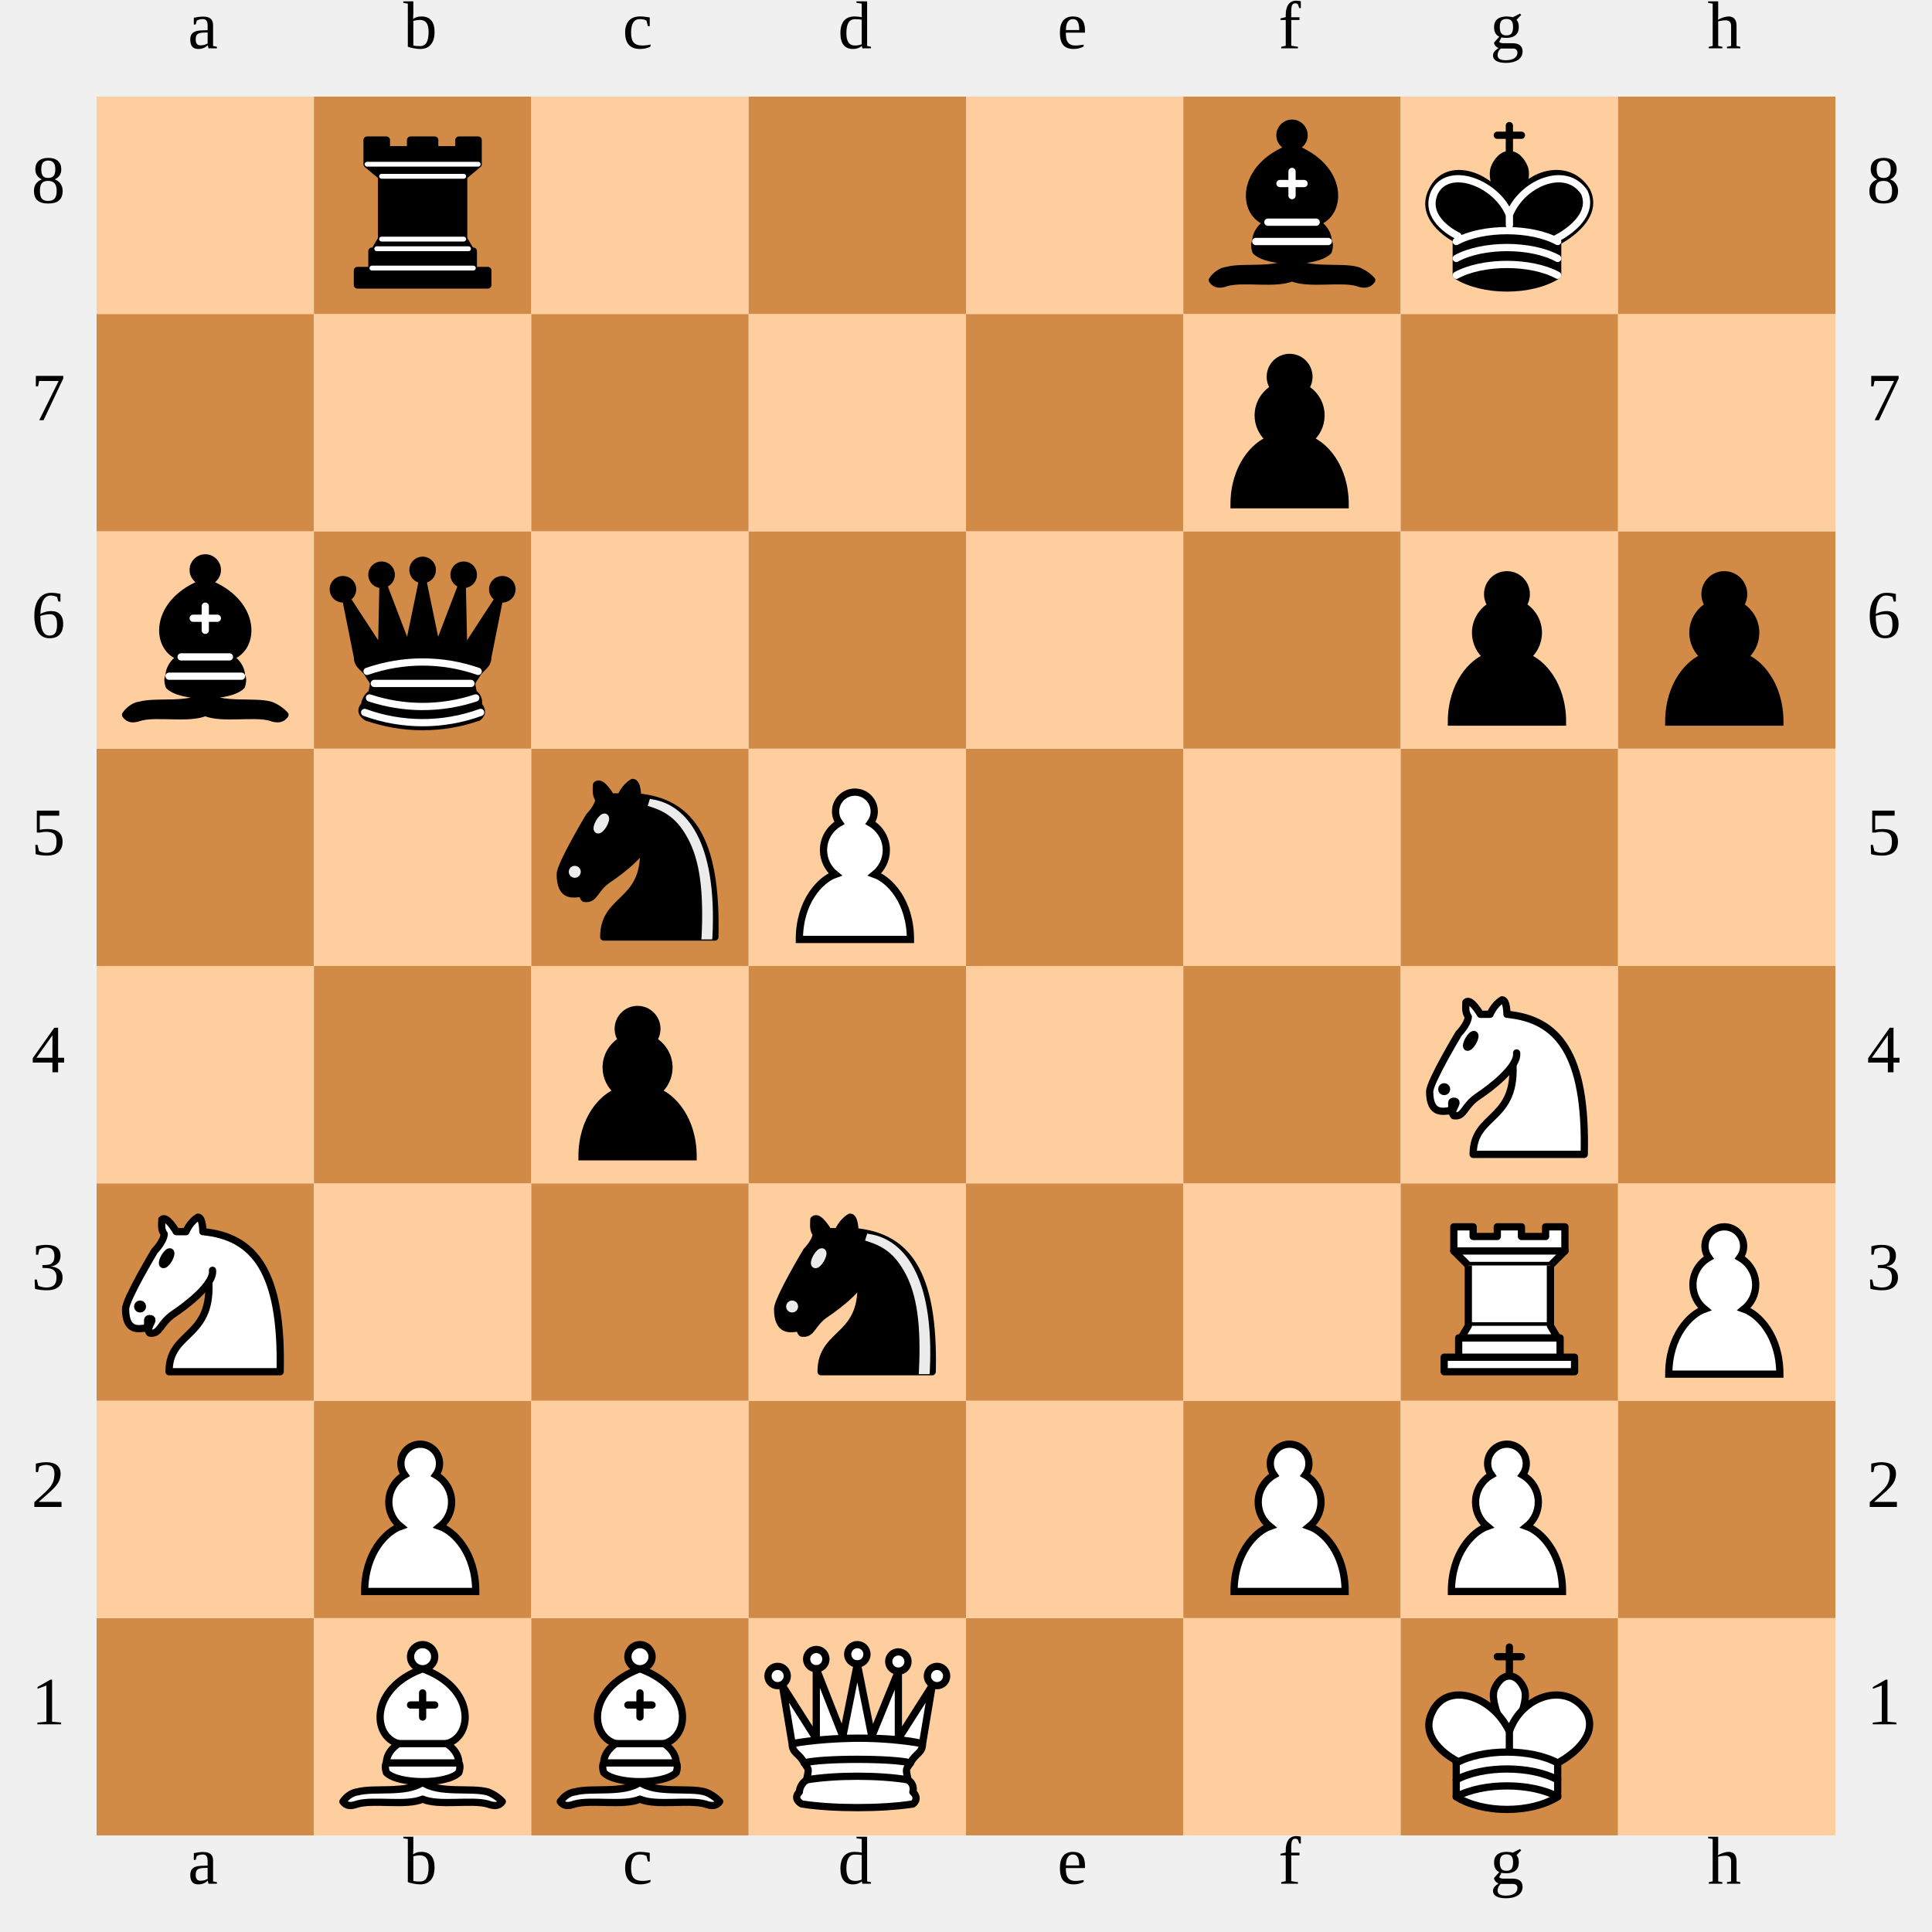
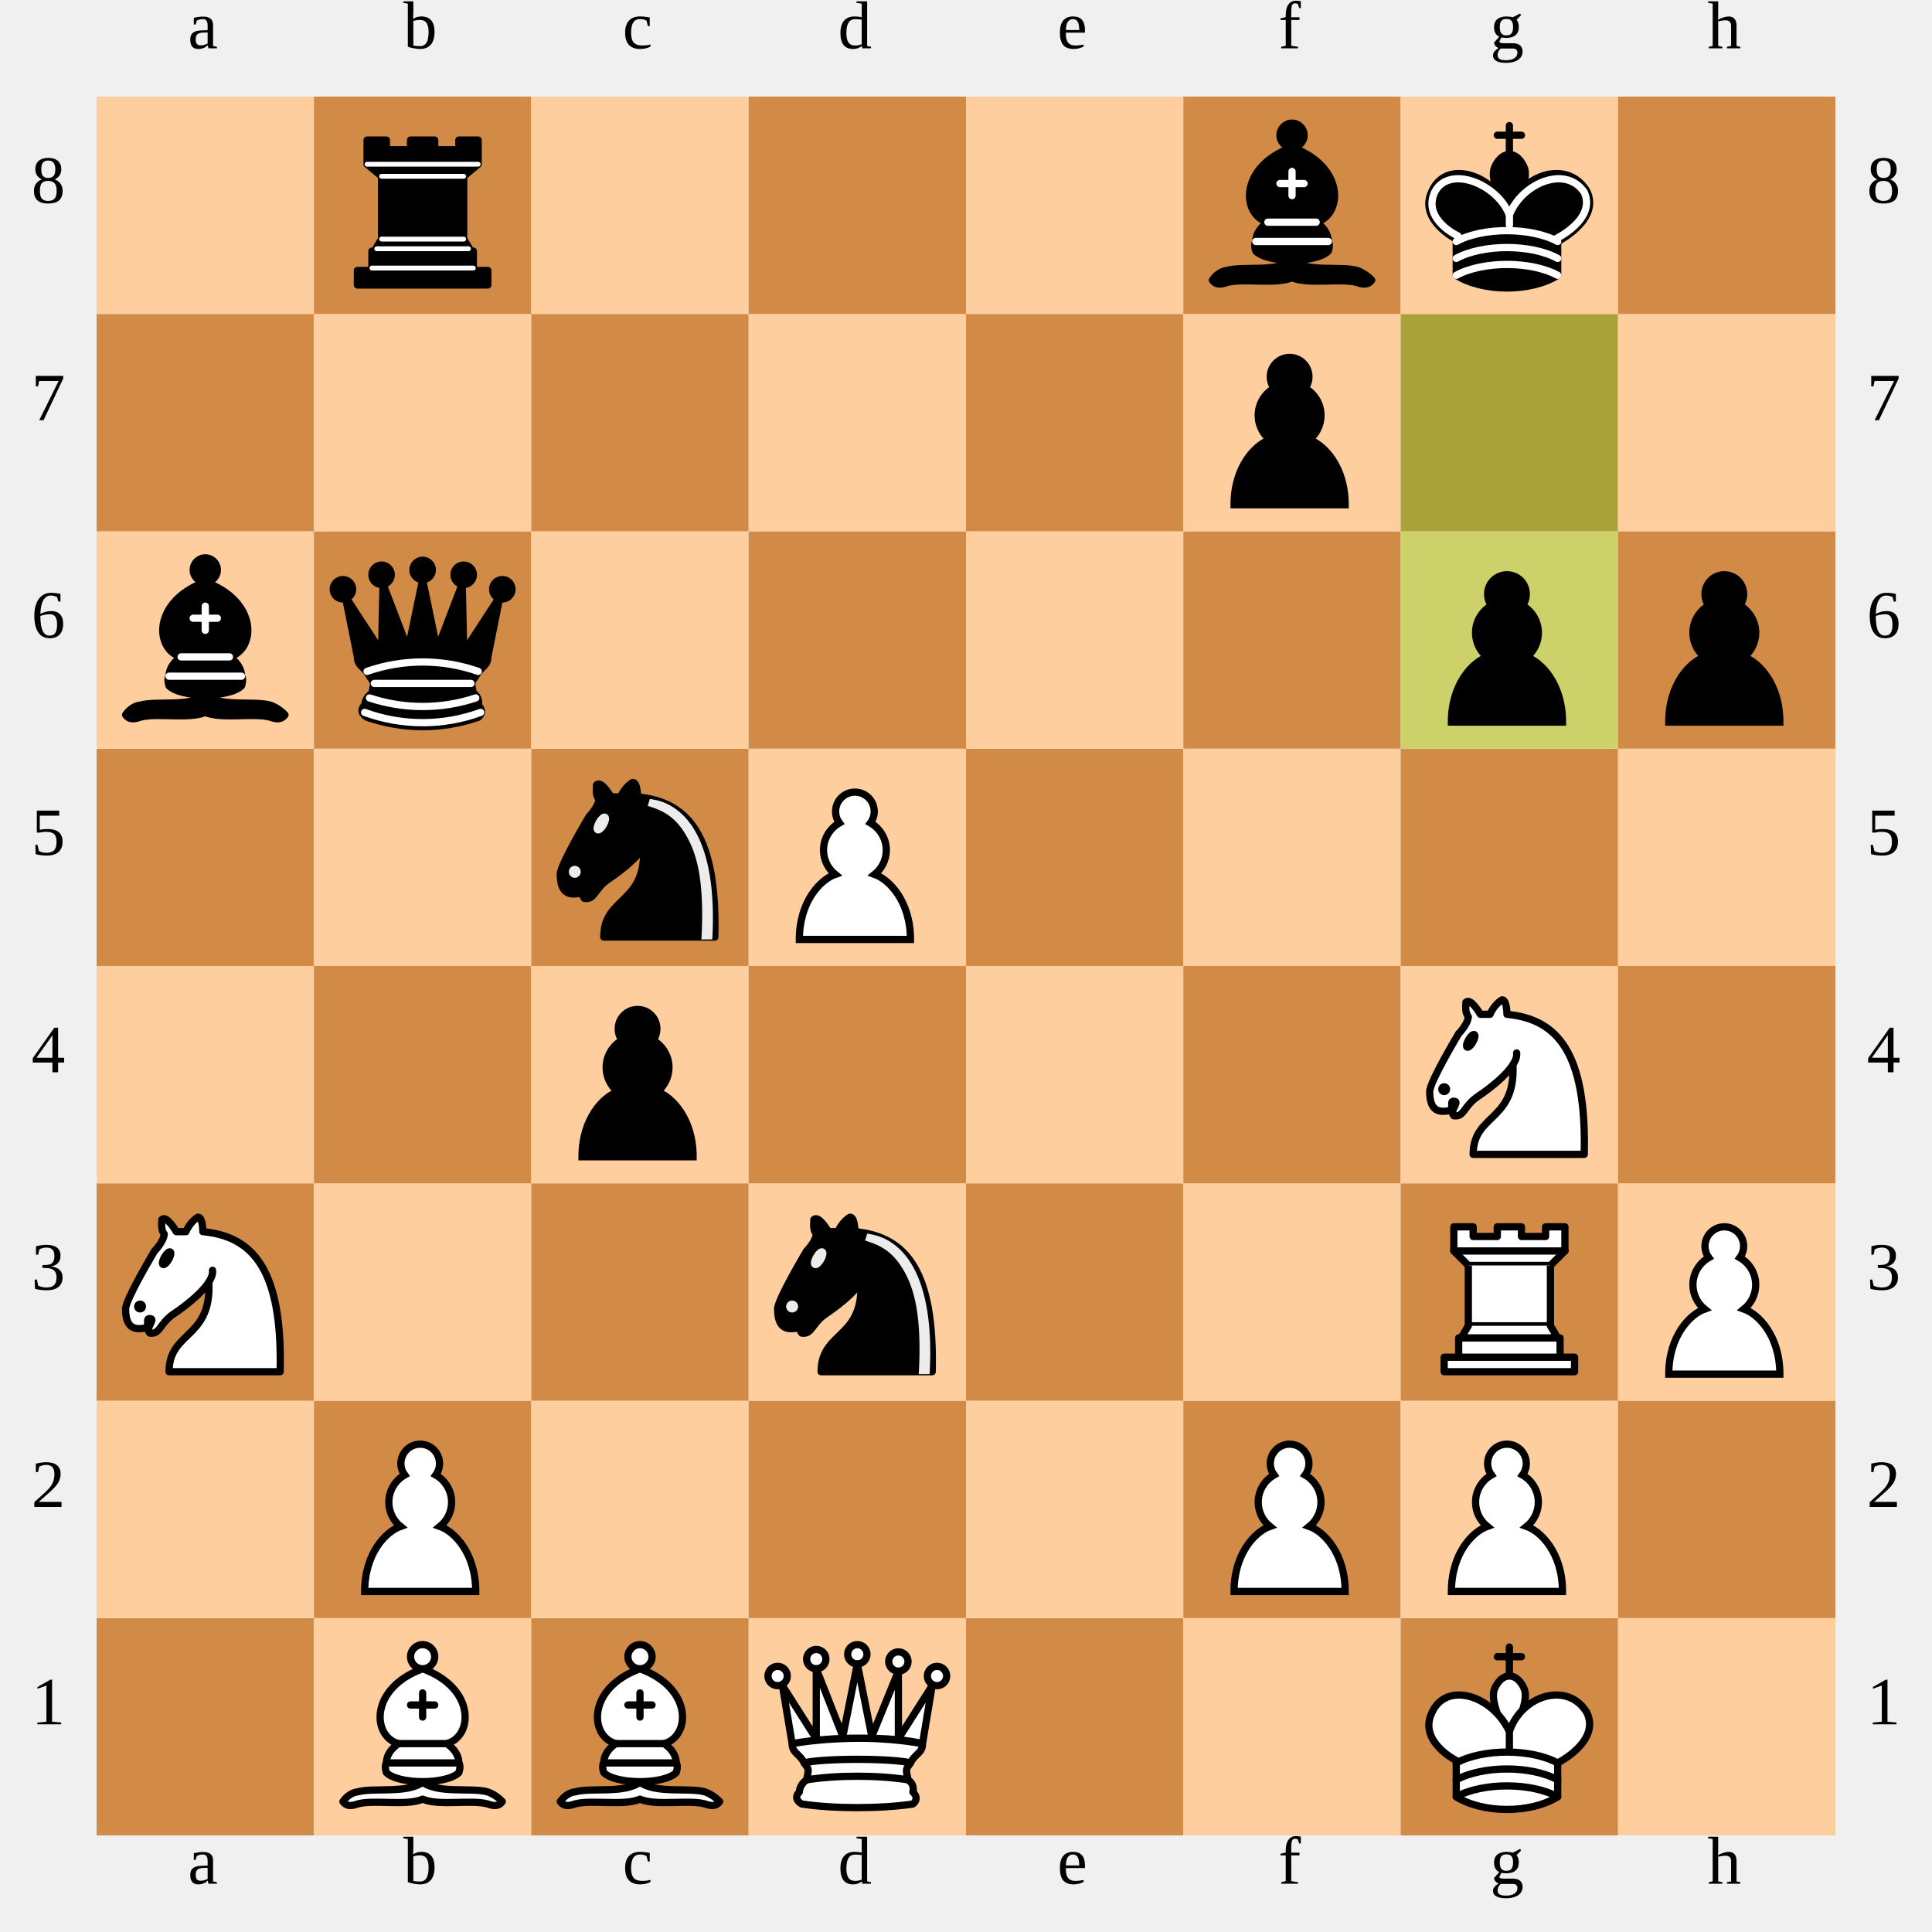
<svg xmlns="http://www.w3.org/2000/svg" xmlns:xlink="http://www.w3.org/1999/xlink" height="400" version="1.1" viewBox="0 0 400 400" width="400">
  <defs>
    <g class="white pawn" id="white-pawn">
      <path d="M22 9c-2.21 0-4 1.79-4 4 0 .89.29 1.71.78 2.38-1.95 1.12-3.28 3.21-3.28 5.62 0 2.03.94 3.84 2.41 5.03-3 1.06-7.41 5.55-7.41 13.47h23c0-7.92-4.41-12.41-7.41-13.47 1.47-1.19 2.41-3 2.41-5.03 0-2.41-1.33-4.5-3.28-5.62.49-.67.78-1.49.78-2.38 0-2.21-1.79-4-4-4z" fill="#fff" stroke="#000" stroke-linecap="round" stroke-width="1.5" />
    </g>
    <g class="white knight" fill="none" fill-rule="evenodd" id="white-knight" stroke="#000" stroke-linecap="round" stroke-linejoin="round" stroke-width="1.5">
      <path d="M 22,10 C 32.5,11 38.5,18 38,39 L 15,39 C 15,30 25,32.5 23,18" style="fill:#ffffff; stroke:#000000;" />
      <path d="M 24,18 C 24.38,20.91 18.45,25.37 16,27 C 13,29 13.18,31.34 11,31 C 9.958,30.06 12.41,27.96 11,28 C 10,28 11.19,29.23 10,30 C 9,30 5.997,31 6,26 C 6,24 12,14 12,14 C 12,14 13.89,12.1 14,10.5 C 13.27,9.506 13.5,8.5 13.5,7.5 C 14.5,6.5 16.5,10 16.5,10 L 18.5,10 C 18.5,10 19.28,8.008 21,7 C 22,7 22,10 22,10" style="fill:#ffffff; stroke:#000000;" />
      <path d="M 9.5 25.5 A 0.5 0.5 0 1 1 8.5,25.5 A 0.5 0.5 0 1 1 9.5 25.5 z" style="fill:#000000; stroke:#000000;" />
      <path d="M 15 15.5 A 0.5 1.5 0 1 1 14,15.5 A 0.5 1.5 0 1 1 15 15.5 z" style="fill:#000000; stroke:#000000;" transform="matrix(0.866,0.5,-0.5,0.866,9.693,-5.173)" />
    </g>
    <g class="white bishop" fill="none" fill-rule="evenodd" id="white-bishop" stroke="#000" stroke-linecap="round" stroke-linejoin="round" stroke-width="1.5">
      <g fill="#fff" stroke-linecap="butt">
        <path d="M9 36c3.39-.97 10.11.43 13.5-2 3.39 2.43 10.11 1.03 13.5 2 0 0 1.65.54 3 2-.68.97-1.65.99-3 .5-3.39-.97-10.11.46-13.5-1-3.39 1.46-10.11.03-13.5 1-1.354.49-2.323.47-3-.5 1.354-1.94 3-2 3-2zM15 32c2.5 2.5 12.5 2.5 15 0 .5-1.5 0-2 0-2 0-2.5-2.5-4-2.5-4 5.5-1.5 6-11.5-5-15.5-11 4-10.5 14-5 15.5 0 0-2.5 1.5-2.5 4 0 0-.5.5 0 2zM25 8a2.5 2.5 0 1 1-5 0 2.5 2.5 0 1 1 5 0z" />
      </g>
      <path d="M17.5 26h10M15 30h15m-7.5-14.5v5M20 18h5" stroke-linejoin="miter" />
    </g>
    <g class="white rook" fill="#fff" fill-rule="evenodd" id="white-rook" stroke="#000" stroke-linecap="round" stroke-linejoin="round" stroke-width="1.5">
      <path d="M9 39h27v-3H9v3zM12 36v-4h21v4H12zM11 14V9h4v2h5V9h5v2h5V9h4v5" stroke-linecap="butt" />
      <path d="M34 14l-3 3H14l-3-3" />
      <path d="M31 17v12.5H14V17" stroke-linecap="butt" stroke-linejoin="miter" />
      <path d="M31 29.5l1.5 2.5h-20l1.5-2.5" />
      <path d="M11 14h23" fill="none" stroke-linejoin="miter" />
    </g>
    <g class="white queen" fill="#fff" fill-rule="evenodd" id="white-queen" stroke="#000" stroke-linecap="round" stroke-linejoin="round" stroke-width="1.5">
      <path d="M8 12a2 2 0 1 1-4 0 2 2 0 1 1 4 0zM24.5 7.5a2 2 0 1 1-4 0 2 2 0 1 1 4 0zM41 12a2 2 0 1 1-4 0 2 2 0 1 1 4 0zM16 8.5a2 2 0 1 1-4 0 2 2 0 1 1 4 0zM33 9a2 2 0 1 1-4 0 2 2 0 1 1 4 0z" />
      <path d="M9 26c8.5-1.5 21-1.5 27 0l2-12-7 11V11l-5.5 13.5-3-15-3 15-5.5-14V25L7 14l2 12zM9 26c0 2 1.5 2 2.5 4 1 1.5 1 1 .5 3.5-1.5 1-1.5 2.5-1.5 2.5-1.5 1.5.5 2.5.5 2.5 6.5 1 16.5 1 23 0 0 0 1.5-1 0-2.5 0 0 .5-1.5-1-2.5-.5-2.5-.5-2 .5-3.5 1-2 2.5-2 2.5-4-8.5-1.5-18.5-1.5-27 0z" stroke-linecap="butt" />
      <path d="M11.5 30c3.5-1 18.5-1 22 0M12 33.5c6-1 15-1 21 0" fill="none" />
    </g>
    <g class="white king" fill="none" fill-rule="evenodd" id="white-king" stroke="#000" stroke-linecap="round" stroke-linejoin="round" stroke-width="1.5">
      <path d="M22.5 11.63V6M20 8h5" stroke-linejoin="miter" />
      <path d="M22.5 25s4.5-7.5 3-10.5c0 0-1-2.5-3-2.5s-3 2.5-3 2.5c-1.5 3 3 10.5 3 10.5" fill="#fff" stroke-linecap="butt" stroke-linejoin="miter" />
      <path d="M11.5 37c5.5 3.5 15.5 3.5 21 0v-7s9-4.5 6-10.5c-4-6.5-13.5-3.5-16 4V27v-3.5c-3.5-7.5-13-10.5-16-4-3 6 5 10 5 10V37z" fill="#fff" />
      <path d="M11.5 30c5.5-3 15.5-3 21 0m-21 3.5c5.5-3 15.5-3 21 0m-21 3.5c5.5-3 15.5-3 21 0" />
    </g>
    <g class="black pawn" id="black-pawn">
      <path d="M22 9c-2.21 0-4 1.79-4 4 0 .89.29 1.71.78 2.38-1.95 1.12-3.28 3.21-3.28 5.62 0 2.03.94 3.84 2.41 5.03-3 1.06-7.41 5.55-7.41 13.47h23c0-7.92-4.41-12.41-7.41-13.47 1.47-1.19 2.41-3 2.41-5.03 0-2.41-1.33-4.5-3.28-5.62.49-.67.78-1.49.78-2.38 0-2.21-1.79-4-4-4z" stroke="#000" stroke-linecap="round" stroke-width="1.5" />
    </g>
    <g class="black knight" fill="none" fill-rule="evenodd" id="black-knight" stroke="#000" stroke-linecap="round" stroke-linejoin="round" stroke-width="1.5">
      <path d="M 22,10 C 32.5,11 38.5,18 38,39 L 15,39 C 15,30 25,32.5 23,18" style="fill:#000000; stroke:#000000;" />
      <path d="M 24,18 C 24.38,20.91 18.45,25.37 16,27 C 13,29 13.18,31.34 11,31 C 9.958,30.06 12.41,27.96 11,28 C 10,28 11.19,29.23 10,30 C 9,30 5.997,31 6,26 C 6,24 12,14 12,14 C 12,14 13.89,12.1 14,10.5 C 13.27,9.506 13.5,8.5 13.5,7.5 C 14.5,6.5 16.5,10 16.5,10 L 18.5,10 C 18.5,10 19.28,8.008 21,7 C 22,7 22,10 22,10" style="fill:#000000; stroke:#000000;" />
      <path d="M 9.5 25.5 A 0.5 0.5 0 1 1 8.5,25.5 A 0.5 0.5 0 1 1 9.5 25.5 z" style="fill:#ececec; stroke:#ececec;" />
      <path d="M 15 15.5 A 0.5 1.5 0 1 1 14,15.5 A 0.5 1.5 0 1 1 15 15.5 z" style="fill:#ececec; stroke:#ececec;" transform="matrix(0.866,0.5,-0.5,0.866,9.693,-5.173)" />
      <path d="M 24.55,10.4 L 24.1,11.85 L 24.6,12 C 27.75,13 30.25,14.49 32.5,18.75 C 34.75,23.01 35.75,29.06 35.25,39 L 35.2,39.5 L 37.45,39.5 L 37.5,39 C 38,28.94 36.62,22.15 34.25,17.66 C 31.88,13.17 28.46,11.02 25.06,10.5 L 24.55,10.4 z " style="fill:#ececec; stroke:none;" />
    </g>
    <g class="black bishop" fill="none" fill-rule="evenodd" id="black-bishop" stroke="#000" stroke-linecap="round" stroke-linejoin="round" stroke-width="1.5">
      <path d="M9 36c3.39-.97 10.11.43 13.5-2 3.39 2.43 10.11 1.03 13.5 2 0 0 1.65.54 3 2-.68.97-1.65.99-3 .5-3.39-.97-10.11.46-13.5-1-3.39 1.46-10.11.03-13.5 1-1.354.49-2.323.47-3-.5 1.354-1.94 3-2 3-2zm6-4c2.5 2.5 12.5 2.5 15 0 .5-1.5 0-2 0-2 0-2.5-2.5-4-2.5-4 5.5-1.5 6-11.5-5-15.5-11 4-10.5 14-5 15.5 0 0-2.5 1.5-2.5 4 0 0-.5.5 0 2zM25 8a2.5 2.5 0 1 1-5 0 2.5 2.5 0 1 1 5 0z" fill="#000" stroke-linecap="butt" />
      <path d="M17.5 26h10M15 30h15m-7.5-14.5v5M20 18h5" stroke="#fff" stroke-linejoin="miter" />
    </g>
    <g class="black rook" fill="#000" fill-rule="evenodd" id="black-rook" stroke="#000" stroke-linecap="round" stroke-linejoin="round" stroke-width="1.5">
      <path d="M9 39h27v-3H9v3zM12.5 32l1.5-2.5h17l1.5 2.5h-20zM12 36v-4h21v4H12z" stroke-linecap="butt" />
      <path d="M14 29.5v-13h17v13H14z" stroke-linecap="butt" stroke-linejoin="miter" />
      <path d="M14 16.5L11 14h23l-3 2.5H14zM11 14V9h4v2h5V9h5v2h5V9h4v5H11z" stroke-linecap="butt" />
      <path d="M12 35.5h21M13 31.5h19M14 29.5h17M14 16.5h17M11 14h23" fill="none" stroke="#fff" stroke-linejoin="miter" stroke-width="1" />
    </g>
    <g class="black queen" fill="#000" fill-rule="evenodd" id="black-queen" stroke="#000" stroke-linecap="round" stroke-linejoin="round" stroke-width="1.5">
      <g fill="#000" stroke="none">
        <circle cx="6" cy="12" r="2.75" />
        <circle cx="14" cy="9" r="2.75" />
        <circle cx="22.5" cy="8" r="2.75" />
        <circle cx="31" cy="9" r="2.75" />
        <circle cx="39" cy="12" r="2.75" />
      </g>
      <path d="M9 26c8.5-1.5 21-1.5 27 0l2.5-12.5L31 25l-.3-14.1-5.2 13.6-3-14.5-3 14.5-5.2-13.6L14 25 6.5 13.5 9 26zM9 26c0 2 1.5 2 2.5 4 1 1.5 1 1 .5 3.5-1.5 1-1.5 2.5-1.5 2.5-1.5 1.5.5 2.5.5 2.5 6.5 1 16.5 1 23 0 0 0 1.5-1 0-2.5 0 0 .5-1.5-1-2.5-.5-2.5-.5-2 .5-3.5 1-2 2.5-2 2.5-4-8.5-1.5-18.5-1.5-27 0z" stroke-linecap="butt" />
      <path d="M11 38.5a35 35 1 0 0 23 0" fill="none" stroke-linecap="butt" />
      <path d="M11 29a35 35 1 0 1 23 0M12.5 31.5h20M11.5 34.5a35 35 1 0 0 22 0M10.5 37.5a35 35 1 0 0 24 0" fill="none" stroke="#fff" />
    </g>
    <g class="black king" fill="none" fill-rule="evenodd" id="black-king" stroke="#000" stroke-linecap="round" stroke-linejoin="round" stroke-width="1.5">
      <path d="M22.5 11.63V6" stroke-linejoin="miter" />
      <path d="M22.5 25s4.5-7.5 3-10.5c0 0-1-2.5-3-2.5s-3 2.5-3 2.5c-1.5 3 3 10.5 3 10.5" fill="#000" stroke-linecap="butt" stroke-linejoin="miter" />
      <path d="M11.5 37c5.5 3.5 15.5 3.5 21 0v-7s9-4.5 6-10.5c-4-6.5-13.5-3.5-16 4V27v-3.5c-3.5-7.5-13-10.5-16-4-3 6 5 10 5 10V37z" fill="#000" />
      <path d="M20 8h5" stroke-linejoin="miter" />
      <path d="M32 29.5s8.5-4 6.03-9.65C34.15 14 25 18 22.5 24.5l.01 2.1-.01-2.1C20 18 9.906 14 6.997 19.85c-2.497 5.65 4.853 9 4.853 9M11.5 30c5.5-3 15.5-3 21 0m-21 3.5c5.5-3 15.5-3 21 0m-21 3.5c5.5-3 15.5-3 21 0" stroke="#fff" />
    </g>
  </defs>
  <rect class="square dark a1" fill="#d18b47" height="45" stroke="none" width="45" x="20" y="335" />
  <rect class="square light b1" fill="#ffce9e" height="45" stroke="none" width="45" x="65" y="335" />
  <use transform="translate(65, 335)" xlink:href="#white-bishop" />
  <rect class="square dark c1" fill="#d18b47" height="45" stroke="none" width="45" x="110" y="335" />
  <use transform="translate(110, 335)" xlink:href="#white-bishop" />
  <rect class="square light d1" fill="#ffce9e" height="45" stroke="none" width="45" x="155" y="335" />
  <use transform="translate(155, 335)" xlink:href="#white-queen" />
  <rect class="square dark e1" fill="#d18b47" height="45" stroke="none" width="45" x="200" y="335" />
  <rect class="square light f1" fill="#ffce9e" height="45" stroke="none" width="45" x="245" y="335" />
  <rect class="square dark g1" fill="#d18b47" height="45" stroke="none" width="45" x="290" y="335" />
  <use transform="translate(290, 335)" xlink:href="#white-king" />
  <rect class="square light h1" fill="#ffce9e" height="45" stroke="none" width="45" x="335" y="335" />
  <rect class="square light a2" fill="#ffce9e" height="45" stroke="none" width="45" x="20" y="290" />
  <rect class="square dark b2" fill="#d18b47" height="45" stroke="none" width="45" x="65" y="290" />
  <use transform="translate(65, 290)" xlink:href="#white-pawn" />
  <rect class="square light c2" fill="#ffce9e" height="45" stroke="none" width="45" x="110" y="290" />
  <rect class="square dark d2" fill="#d18b47" height="45" stroke="none" width="45" x="155" y="290" />
  <rect class="square light e2" fill="#ffce9e" height="45" stroke="none" width="45" x="200" y="290" />
  <rect class="square dark f2" fill="#d18b47" height="45" stroke="none" width="45" x="245" y="290" />
  <use transform="translate(245, 290)" xlink:href="#white-pawn" />
  <rect class="square light g2" fill="#ffce9e" height="45" stroke="none" width="45" x="290" y="290" />
  <use transform="translate(290, 290)" xlink:href="#white-pawn" />
  <rect class="square dark h2" fill="#d18b47" height="45" stroke="none" width="45" x="335" y="290" />
  <rect class="square dark a3" fill="#d18b47" height="45" stroke="none" width="45" x="20" y="245" />
  <use transform="translate(20, 245)" xlink:href="#white-knight" />
  <rect class="square light b3" fill="#ffce9e" height="45" stroke="none" width="45" x="65" y="245" />
  <rect class="square dark c3" fill="#d18b47" height="45" stroke="none" width="45" x="110" y="245" />
  <rect class="square light d3" fill="#ffce9e" height="45" stroke="none" width="45" x="155" y="245" />
  <use transform="translate(155, 245)" xlink:href="#black-knight" />
  <rect class="square dark e3" fill="#d18b47" height="45" stroke="none" width="45" x="200" y="245" />
  <rect class="square light f3" fill="#ffce9e" height="45" stroke="none" width="45" x="245" y="245" />
  <rect class="square dark g3" fill="#d18b47" height="45" stroke="none" width="45" x="290" y="245" />
  <use transform="translate(290, 245)" xlink:href="#white-rook" />
  <rect class="square light h3" fill="#ffce9e" height="45" stroke="none" width="45" x="335" y="245" />
  <use transform="translate(335, 245)" xlink:href="#white-pawn" />
  <rect class="square light a4" fill="#ffce9e" height="45" stroke="none" width="45" x="20" y="200" />
  <rect class="square dark b4" fill="#d18b47" height="45" stroke="none" width="45" x="65" y="200" />
  <rect class="square light c4" fill="#ffce9e" height="45" stroke="none" width="45" x="110" y="200" />
  <use transform="translate(110, 200)" xlink:href="#black-pawn" />
  <rect class="square dark d4" fill="#d18b47" height="45" stroke="none" width="45" x="155" y="200" />
  <rect class="square light e4" fill="#ffce9e" height="45" stroke="none" width="45" x="200" y="200" />
  <rect class="square dark f4" fill="#d18b47" height="45" stroke="none" width="45" x="245" y="200" />
  <rect class="square light g4" fill="#ffce9e" height="45" stroke="none" width="45" x="290" y="200" />
  <use transform="translate(290, 200)" xlink:href="#white-knight" />
  <rect class="square dark h4" fill="#d18b47" height="45" stroke="none" width="45" x="335" y="200" />
  <rect class="square dark a5" fill="#d18b47" height="45" stroke="none" width="45" x="20" y="155" />
  <rect class="square light b5" fill="#ffce9e" height="45" stroke="none" width="45" x="65" y="155" />
  <rect class="square dark c5" fill="#d18b47" height="45" stroke="none" width="45" x="110" y="155" />
  <use transform="translate(110, 155)" xlink:href="#black-knight" />
  <rect class="square light d5" fill="#ffce9e" height="45" stroke="none" width="45" x="155" y="155" />
  <use transform="translate(155, 155)" xlink:href="#white-pawn" />
  <rect class="square dark e5" fill="#d18b47" height="45" stroke="none" width="45" x="200" y="155" />
  <rect class="square light f5" fill="#ffce9e" height="45" stroke="none" width="45" x="245" y="155" />
  <rect class="square dark g5" fill="#d18b47" height="45" stroke="none" width="45" x="290" y="155" />
  <rect class="square light h5" fill="#ffce9e" height="45" stroke="none" width="45" x="335" y="155" />
  <rect class="square light a6" fill="#ffce9e" height="45" stroke="none" width="45" x="20" y="110" />
  <use transform="translate(20, 110)" xlink:href="#black-bishop" />
  <rect class="square dark b6" fill="#d18b47" height="45" stroke="none" width="45" x="65" y="110" />
  <use transform="translate(65, 110)" xlink:href="#black-queen" />
  <rect class="square light c6" fill="#ffce9e" height="45" stroke="none" width="45" x="110" y="110" />
  <rect class="square dark d6" fill="#d18b47" height="45" stroke="none" width="45" x="155" y="110" />
  <rect class="square light e6" fill="#ffce9e" height="45" stroke="none" width="45" x="200" y="110" />
  <rect class="square dark f6" fill="#d18b47" height="45" stroke="none" width="45" x="245" y="110" />
-   <rect class="square light g6" fill="#ffce9e" height="45" stroke="none" width="45" x="290" y="110" />
+   <rect class="square light lastmove g6" fill="#cdd16a" height="45" stroke="none" width="45" x="290" y="110" />
  <use transform="translate(290, 110)" xlink:href="#black-pawn" />
  <rect class="square dark h6" fill="#d18b47" height="45" stroke="none" width="45" x="335" y="110" />
  <use transform="translate(335, 110)" xlink:href="#black-pawn" />
  <rect class="square dark a7" fill="#d18b47" height="45" stroke="none" width="45" x="20" y="65" />
  <rect class="square light b7" fill="#ffce9e" height="45" stroke="none" width="45" x="65" y="65" />
  <rect class="square dark c7" fill="#d18b47" height="45" stroke="none" width="45" x="110" y="65" />
  <rect class="square light d7" fill="#ffce9e" height="45" stroke="none" width="45" x="155" y="65" />
  <rect class="square dark e7" fill="#d18b47" height="45" stroke="none" width="45" x="200" y="65" />
  <rect class="square light f7" fill="#ffce9e" height="45" stroke="none" width="45" x="245" y="65" />
  <use transform="translate(245, 65)" xlink:href="#black-pawn" />
-   <rect class="square dark g7" fill="#d18b47" height="45" stroke="none" width="45" x="290" y="65" />
+   <rect class="square dark lastmove g7" fill="#aaa23b" height="45" stroke="none" width="45" x="290" y="65" />
  <rect class="square light h7" fill="#ffce9e" height="45" stroke="none" width="45" x="335" y="65" />
  <rect class="square light a8" fill="#ffce9e" height="45" stroke="none" width="45" x="20" y="20" />
  <rect class="square dark b8" fill="#d18b47" height="45" stroke="none" width="45" x="65" y="20" />
  <use transform="translate(65, 20)" xlink:href="#black-rook" />
  <rect class="square light c8" fill="#ffce9e" height="45" stroke="none" width="45" x="110" y="20" />
  <rect class="square dark d8" fill="#d18b47" height="45" stroke="none" width="45" x="155" y="20" />
  <rect class="square light e8" fill="#ffce9e" height="45" stroke="none" width="45" x="200" y="20" />
  <rect class="square dark f8" fill="#d18b47" height="45" stroke="none" width="45" x="245" y="20" />
  <use transform="translate(245, 20)" xlink:href="#black-bishop" />
  <rect class="square light g8" fill="#ffce9e" height="45" stroke="none" width="45" x="290" y="20" />
  <use transform="translate(290, 20)" xlink:href="#black-king" />
  <rect class="square dark h8" fill="#d18b47" height="45" stroke="none" width="45" x="335" y="20" />
  <text alignment-baseline="middle" font-size="14" text-anchor="middle" x="42" y="10">a</text>
  <text alignment-baseline="middle" font-size="14" text-anchor="middle" x="42" y="390">a</text>
  <text alignment-baseline="middle" font-size="14" text-anchor="middle" x="87" y="10">b</text>
  <text alignment-baseline="middle" font-size="14" text-anchor="middle" x="87" y="390">b</text>
  <text alignment-baseline="middle" font-size="14" text-anchor="middle" x="132" y="10">c</text>
  <text alignment-baseline="middle" font-size="14" text-anchor="middle" x="132" y="390">c</text>
  <text alignment-baseline="middle" font-size="14" text-anchor="middle" x="177" y="10">d</text>
  <text alignment-baseline="middle" font-size="14" text-anchor="middle" x="177" y="390">d</text>
  <text alignment-baseline="middle" font-size="14" text-anchor="middle" x="222" y="10">e</text>
  <text alignment-baseline="middle" font-size="14" text-anchor="middle" x="222" y="390">e</text>
  <text alignment-baseline="middle" font-size="14" text-anchor="middle" x="267" y="10">f</text>
  <text alignment-baseline="middle" font-size="14" text-anchor="middle" x="267" y="390">f</text>
  <text alignment-baseline="middle" font-size="14" text-anchor="middle" x="312" y="10">g</text>
  <text alignment-baseline="middle" font-size="14" text-anchor="middle" x="312" y="390">g</text>
  <text alignment-baseline="middle" font-size="14" text-anchor="middle" x="357" y="10">h</text>
  <text alignment-baseline="middle" font-size="14" text-anchor="middle" x="357" y="390">h</text>
  <text alignment-baseline="middle" font-size="14" text-anchor="middle" x="10" y="357">1</text>
  <text alignment-baseline="middle" font-size="14" text-anchor="middle" x="390" y="357">1</text>
  <text alignment-baseline="middle" font-size="14" text-anchor="middle" x="10" y="312">2</text>
  <text alignment-baseline="middle" font-size="14" text-anchor="middle" x="390" y="312">2</text>
  <text alignment-baseline="middle" font-size="14" text-anchor="middle" x="10" y="267">3</text>
  <text alignment-baseline="middle" font-size="14" text-anchor="middle" x="390" y="267">3</text>
  <text alignment-baseline="middle" font-size="14" text-anchor="middle" x="10" y="222">4</text>
  <text alignment-baseline="middle" font-size="14" text-anchor="middle" x="390" y="222">4</text>
  <text alignment-baseline="middle" font-size="14" text-anchor="middle" x="10" y="177">5</text>
  <text alignment-baseline="middle" font-size="14" text-anchor="middle" x="390" y="177">5</text>
  <text alignment-baseline="middle" font-size="14" text-anchor="middle" x="10" y="132">6</text>
  <text alignment-baseline="middle" font-size="14" text-anchor="middle" x="390" y="132">6</text>
  <text alignment-baseline="middle" font-size="14" text-anchor="middle" x="10" y="87">7</text>
  <text alignment-baseline="middle" font-size="14" text-anchor="middle" x="390" y="87">7</text>
  <text alignment-baseline="middle" font-size="14" text-anchor="middle" x="10" y="42">8</text>
  <text alignment-baseline="middle" font-size="14" text-anchor="middle" x="390" y="42">8</text>
</svg>
